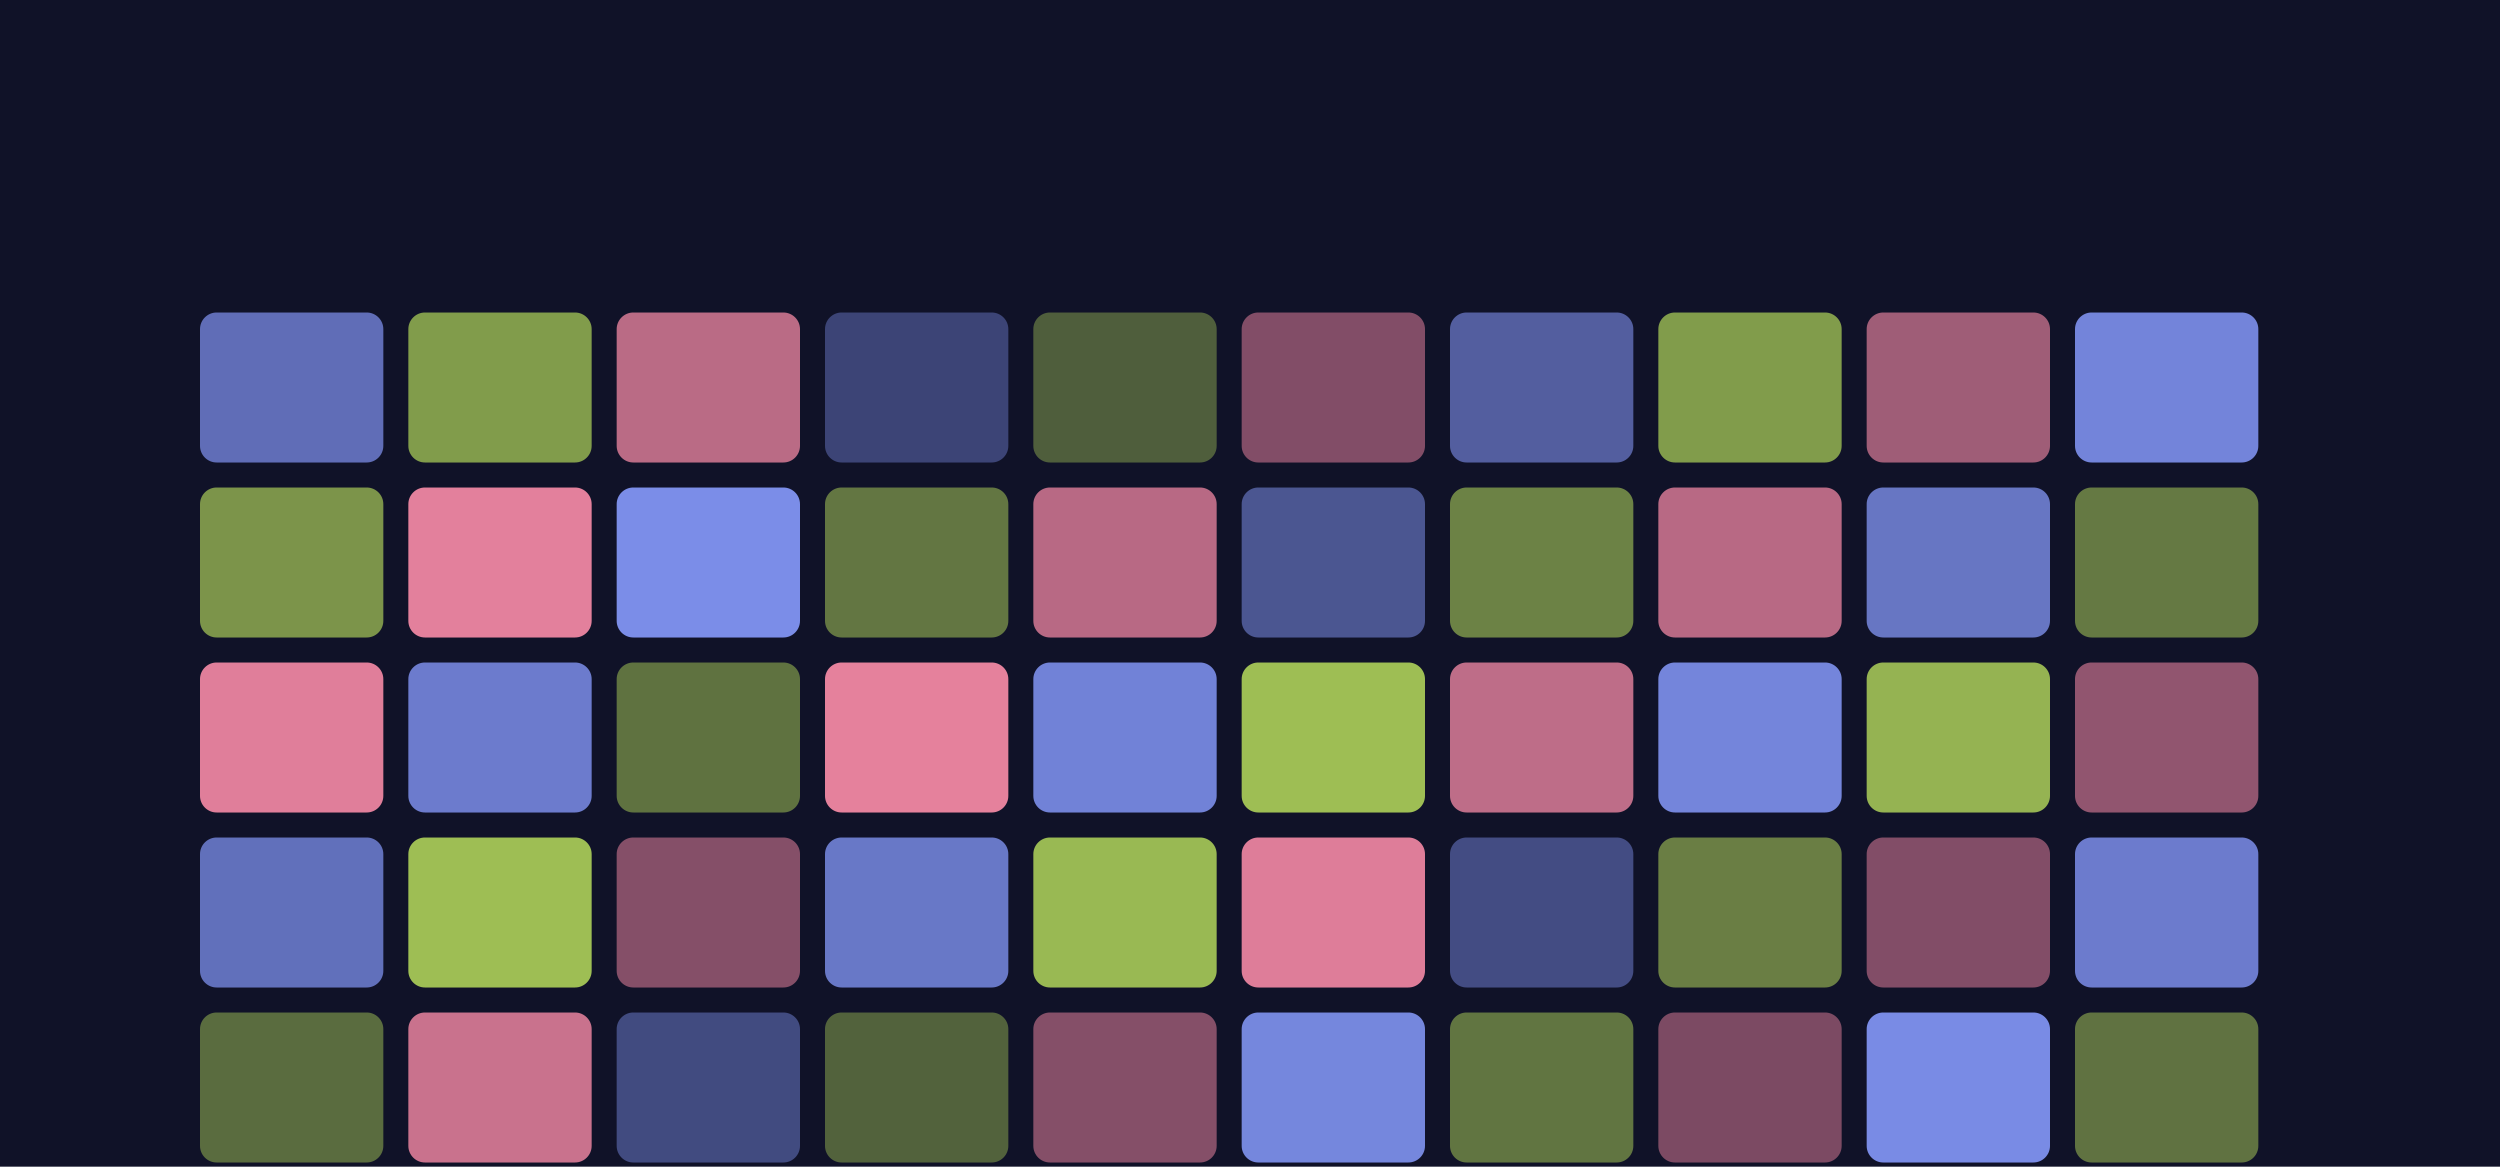
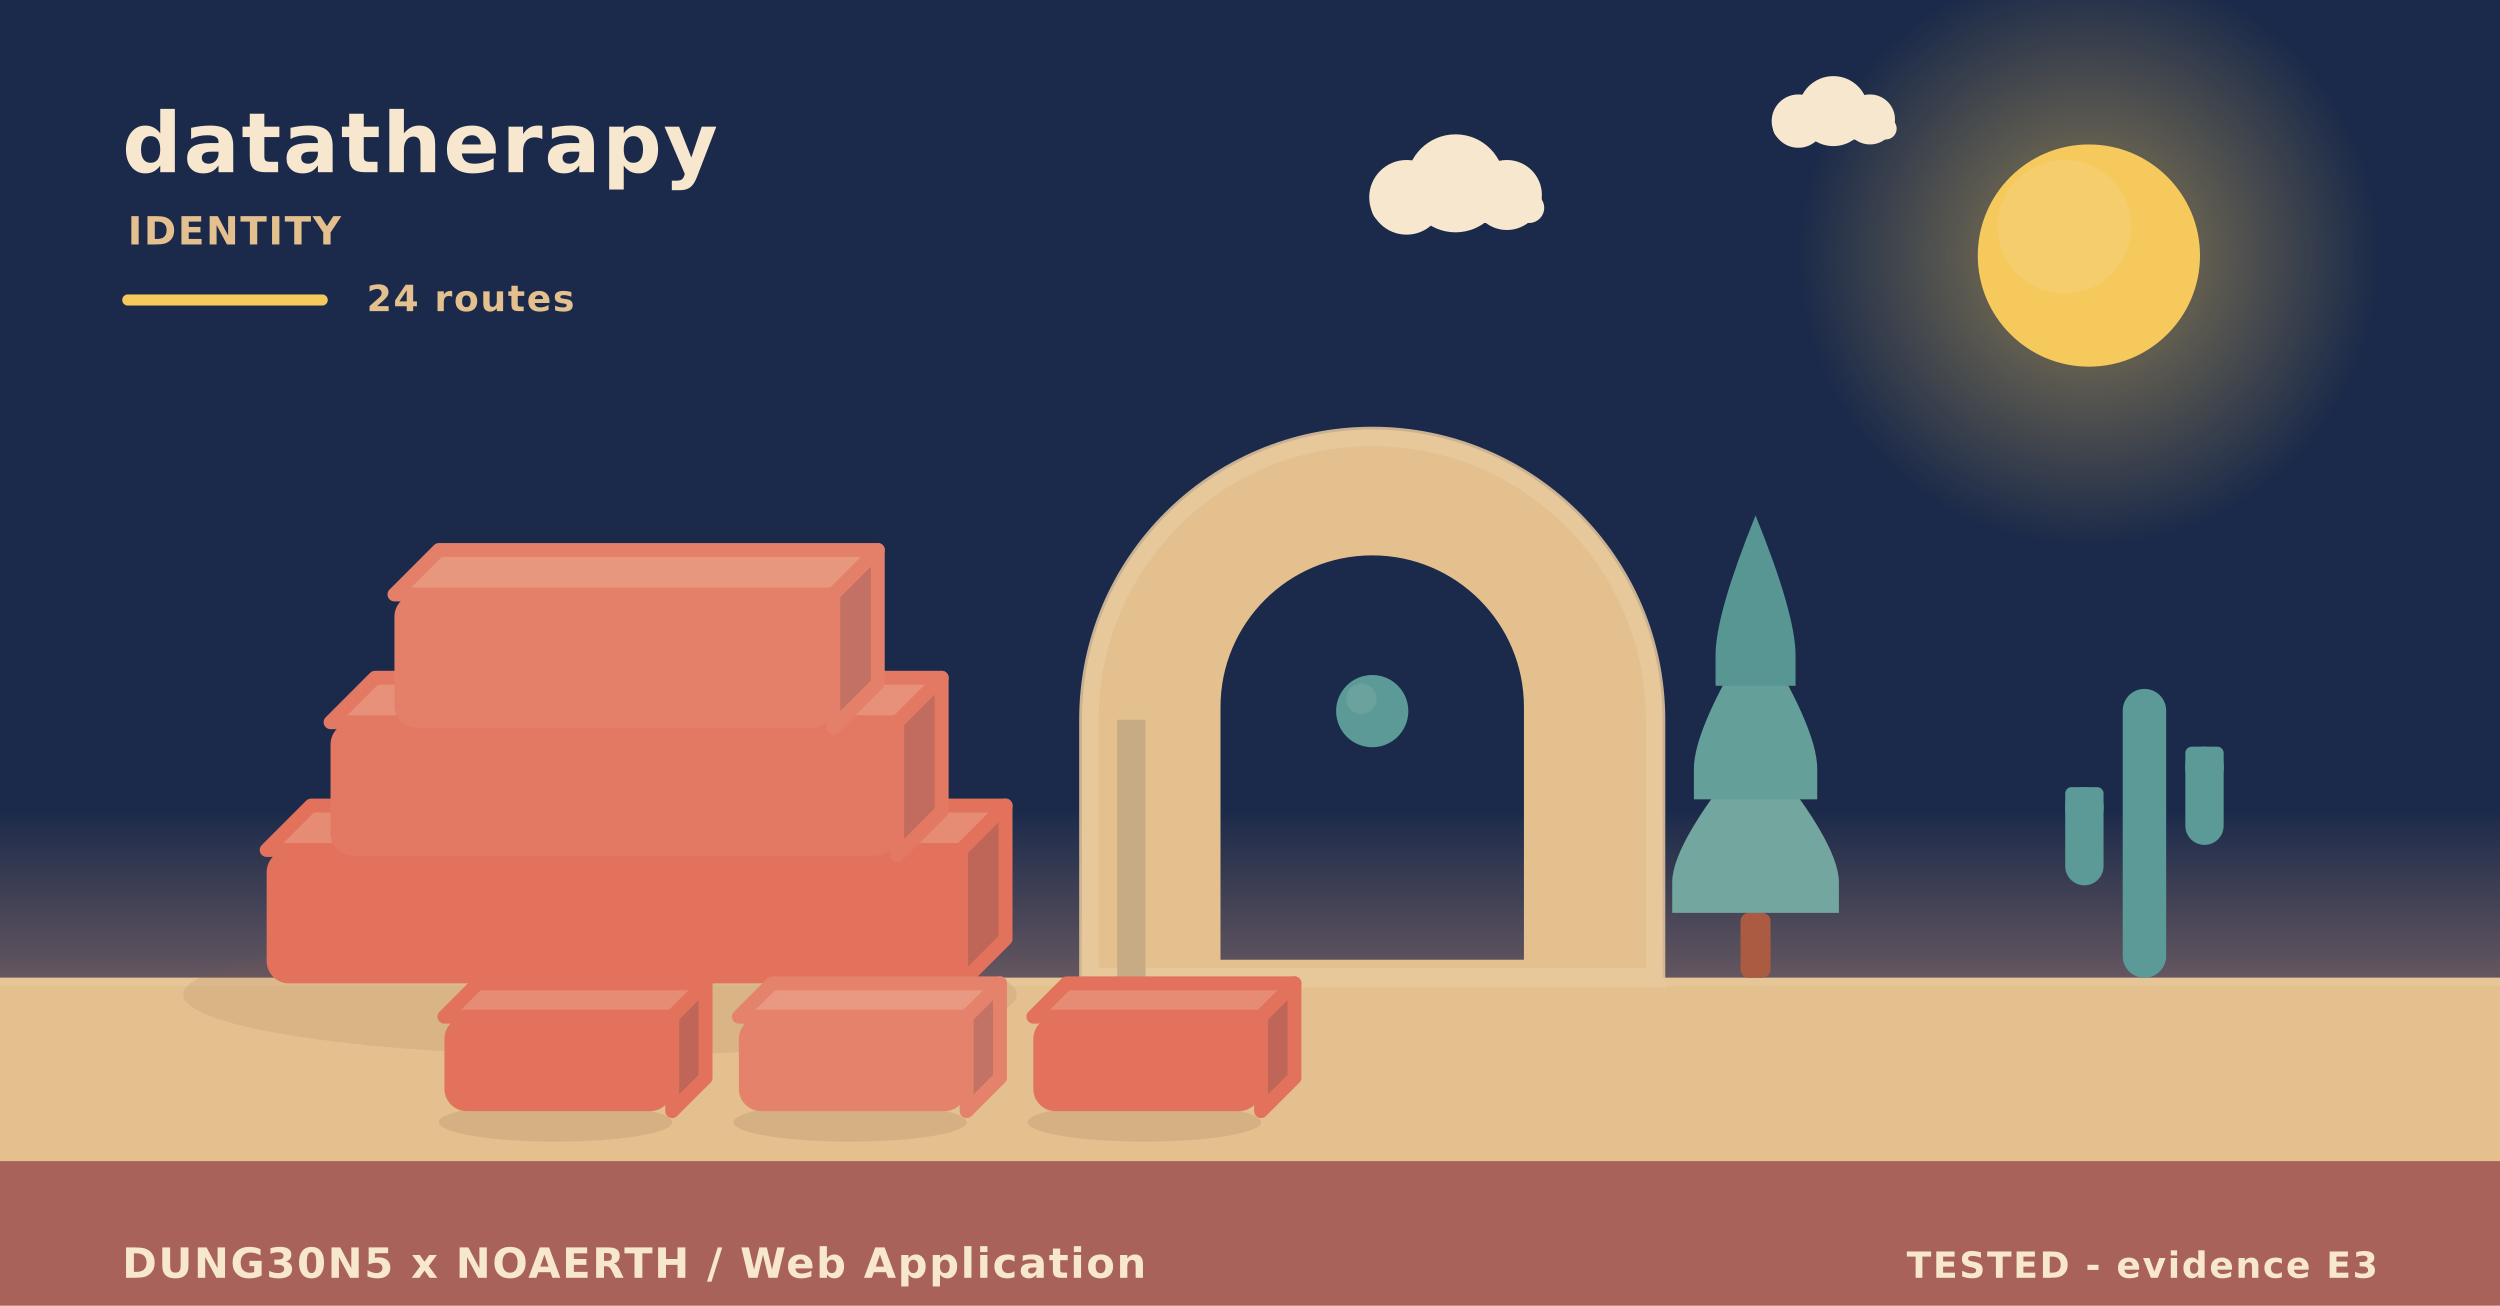
- <svg xmlns="http://www.w3.org/2000/svg" viewBox="0 0 1200 560" width="1200" height="560" role="img" aria-label="datatherapy hero">
-   <rect width="1200" height="560" fill="#101228" />
-   <defs>
-     <linearGradient id="gh" x1="0" y1="0" x2="1" y2="1">
-       <stop offset="0%" stop-color="#8093f1" />
-       <stop offset="100%" stop-color="#a7c957" />
-     </linearGradient>
-   </defs>
-   <rect x="96.00" y="150.00" width="88.00" height="72.00" rx="8.00" fill="#8093f1" opacity="0.71" />
-   <rect x="196.00" y="150.00" width="88.00" height="72.00" rx="8.00" fill="#a7c957" opacity="0.75" />
-   <rect x="296.00" y="150.00" width="88.00" height="72.00" rx="8.00" fill="#ff8fab" opacity="0.71" />
-   <rect x="396.00" y="150.00" width="88.00" height="72.00" rx="8.00" fill="#8093f1" opacity="0.39" />
-   <rect x="496.00" y="150.00" width="88.00" height="72.00" rx="8.00" fill="#a7c957" opacity="0.42" />
-   <rect x="596.00" y="150.00" width="88.00" height="72.00" rx="8.00" fill="#ff8fab" opacity="0.48" />
-   <rect x="696.00" y="150.00" width="88.00" height="72.00" rx="8.00" fill="#8093f1" opacity="0.59" />
-   <rect x="796.00" y="150.00" width="88.00" height="72.00" rx="8.00" fill="#a7c957" opacity="0.75" />
-   <rect x="896.00" y="150.00" width="88.00" height="72.00" rx="8.00" fill="#ff8fab" opacity="0.60" />
-   <rect x="996.00" y="150.00" width="88.00" height="72.00" rx="8.00" fill="#8093f1" opacity="0.88" />
-   <rect x="96.00" y="234.00" width="88.00" height="72.00" rx="8.00" fill="#a7c957" opacity="0.71" />
-   <rect x="196.00" y="234.00" width="88.00" height="72.00" rx="8.00" fill="#ff8fab" opacity="0.88" />
-   <rect x="296.00" y="234.00" width="88.00" height="72.00" rx="8.00" fill="#8093f1" opacity="0.95" />
-   <rect x="396.00" y="234.00" width="88.00" height="72.00" rx="8.00" fill="#a7c957" opacity="0.55" />
-   <rect x="496.00" y="234.00" width="88.00" height="72.00" rx="8.00" fill="#ff8fab" opacity="0.70" />
-   <rect x="596.00" y="234.00" width="88.00" height="72.00" rx="8.00" fill="#8093f1" opacity="0.52" />
-   <rect x="696.00" y="234.00" width="88.00" height="72.00" rx="8.00" fill="#a7c957" opacity="0.61" />
-   <rect x="796.00" y="234.00" width="88.00" height="72.00" rx="8.00" fill="#ff8fab" opacity="0.70" />
-   <rect x="896.00" y="234.00" width="88.00" height="72.00" rx="8.00" fill="#8093f1" opacity="0.77" />
-   <rect x="996.00" y="234.00" width="88.00" height="72.00" rx="8.00" fill="#a7c957" opacity="0.56" />
-   <rect x="96.00" y="318.00" width="88.00" height="72.00" rx="8.00" fill="#ff8fab" opacity="0.87" />
-   <rect x="196.00" y="318.00" width="88.00" height="72.00" rx="8.00" fill="#8093f1" opacity="0.82" />
-   <rect x="296.00" y="318.00" width="88.00" height="72.00" rx="8.00" fill="#a7c957" opacity="0.52" />
-   <rect x="396.00" y="318.00" width="88.00" height="72.00" rx="8.00" fill="#ff8fab" opacity="0.89" />
-   <rect x="496.00" y="318.00" width="88.00" height="72.00" rx="8.00" fill="#8093f1" opacity="0.87" />
-   <rect x="596.00" y="318.00" width="88.00" height="72.00" rx="8.00" fill="#a7c957" opacity="0.94" />
-   <rect x="696.00" y="318.00" width="88.00" height="72.00" rx="8.00" fill="#ff8fab" opacity="0.73" />
-   <rect x="796.00" y="318.00" width="88.00" height="72.00" rx="8.00" fill="#8093f1" opacity="0.89" />
-   <rect x="896.00" y="318.00" width="88.00" height="72.00" rx="8.00" fill="#a7c957" opacity="0.88" />
-   <rect x="996.00" y="318.00" width="88.00" height="72.00" rx="8.00" fill="#ff8fab" opacity="0.54" />
-   <rect x="96.00" y="402.00" width="88.00" height="72.00" rx="8.00" fill="#8093f1" opacity="0.73" />
-   <rect x="196.00" y="402.00" width="88.00" height="72.00" rx="8.00" fill="#a7c957" opacity="0.94" />
-   <rect x="296.00" y="402.00" width="88.00" height="72.00" rx="8.00" fill="#ff8fab" opacity="0.49" />
-   <rect x="396.00" y="402.00" width="88.00" height="72.00" rx="8.00" fill="#8093f1" opacity="0.79" />
-   <rect x="496.00" y="402.00" width="88.00" height="72.00" rx="8.00" fill="#a7c957" opacity="0.91" />
-   <rect x="596.00" y="402.00" width="88.00" height="72.00" rx="8.00" fill="#ff8fab" opacity="0.86" />
-   <rect x="696.00" y="402.00" width="88.00" height="72.00" rx="8.00" fill="#8093f1" opacity="0.45" />
-   <rect x="796.00" y="402.00" width="88.00" height="72.00" rx="8.00" fill="#a7c957" opacity="0.59" />
-   <rect x="896.00" y="402.00" width="88.00" height="72.00" rx="8.00" fill="#ff8fab" opacity="0.48" />
-   <rect x="996.00" y="402.00" width="88.00" height="72.00" rx="8.00" fill="#8093f1" opacity="0.82" />
-   <rect x="96.00" y="486.00" width="88.00" height="72.00" rx="8.00" fill="#a7c957" opacity="0.49" />
-   <rect x="196.00" y="486.00" width="88.00" height="72.00" rx="8.00" fill="#ff8fab" opacity="0.77" />
-   <rect x="296.00" y="486.00" width="88.00" height="72.00" rx="8.00" fill="#8093f1" opacity="0.44" />
-   <rect x="396.00" y="486.00" width="88.00" height="72.00" rx="8.00" fill="#a7c957" opacity="0.44" />
-   <rect x="496.00" y="486.00" width="88.00" height="72.00" rx="8.00" fill="#ff8fab" opacity="0.49" />
-   <rect x="596.00" y="486.00" width="88.00" height="72.00" rx="8.00" fill="#8093f1" opacity="0.90" />
-   <rect x="696.00" y="486.00" width="88.00" height="72.00" rx="8.00" fill="#a7c957" opacity="0.54" />
-   <rect x="796.00" y="486.00" width="88.00" height="72.00" rx="8.00" fill="#ff8fab" opacity="0.45" />
-   <rect x="896.00" y="486.00" width="88.00" height="72.00" rx="8.00" fill="#8093f1" opacity="0.94" />
-   <rect x="996.00" y="486.00" width="88.00" height="72.00" rx="8.00" fill="#a7c957" opacity="0.53" />
+ <svg xmlns="http://www.w3.org/2000/svg" width="900" height="470" viewBox="0 0 900 470" role="img" aria-label="datatherapy - identity">
+   <linearGradient id="skyh" x1="0" y1="0" x2="0" y2="1">
+     <stop offset="0" stop-color="#1b2a4a" />
+     <stop offset="0.62" stop-color="#1b2a4a" />
+     <stop offset="1" stop-color="#f3ad8a" />
+   </linearGradient>
+   <rect width="900" height="470" fill="url(#skyh)" />
+   <radialGradient id="sunh">
+     <stop offset="0.35" stop-color="#f5c95c" stop-opacity="0.34" />
+     <stop offset="1" stop-color="#f5c95c" stop-opacity="0" />
+   </radialGradient>
+   <circle cx="752" cy="92" r="104" fill="url(#sunh)" />
+   <circle cx="752" cy="92" r="40" fill="#f5c95c" />
+   <circle cx="743.2" cy="81.6" r="24" fill="#f5d27e" opacity="0.5" />
+   <g>
+     <circle cx="524" cy="66" r="17.64" fill="#f6e7ce" />
+     <circle cx="506.36" cy="71.04" r="13.44" fill="#f6e7ce" />
+     <circle cx="542.48" cy="70.2" r="12.6" fill="#f6e7ce" />
+     <rect x="493.76" y="69.36" width="62.16" height="10.92" rx="5.46" fill="#f6e7ce" />
+   </g>
+   <g>
+     <circle cx="660" cy="40" r="12.6" fill="#f6e7ce" />
+     <circle cx="647.4" cy="43.6" r="9.6" fill="#f6e7ce" />
+     <circle cx="673.2" cy="43" r="9" fill="#f6e7ce" />
+     <rect x="638.4" y="42.4" width="44.4" height="7.8" rx="3.9" fill="#f6e7ce" />
+   </g>
+   <rect x="0" y="352" width="900" height="118" fill="#e3c08d" />
+   <rect x="0" y="352" width="900" height="3" fill="#e6c596" />
+   <text x="44" y="62" font-family="Verdana,DejaVu Sans,sans-serif" font-size="30" font-weight="700" letter-spacing="0.6" fill="#f6e7ce" text-anchor="start">datatherapy</text>
+   <text x="46" y="88" font-family="Verdana,DejaVu Sans,sans-serif" font-size="14" font-weight="700" letter-spacing="0.6" fill="#e3c08d" text-anchor="start">IDENTITY</text>
+   <rect x="44" y="106" width="74" height="4" rx="2" fill="#f5c95c" />
+   <text x="132" y="112" font-family="Verdana,DejaVu Sans,sans-serif" font-size="13" font-weight="700" letter-spacing="0.6" fill="#e3c08d" text-anchor="start">24 routes</text>
+   <ellipse cx="216" cy="358" rx="150" ry="22" fill="rgba(138,90,68,0.11)" />
+   <path d="M96,306 L346,306 L362,290 L112,290 Z" fill="#e68c74" stroke="#e2725b" stroke-width="5" stroke-linejoin="round" />
+   <path d="M346,306 L362,290 L362,338 L346,354 Z" fill="#c06658" stroke="#e2725b" stroke-width="5" stroke-linejoin="round" />
+   <rect x="96" y="306" width="250" height="48" rx="8" fill="#e2725b" />
+   <path d="M119,260 L323,260 L339,244 L135,244 Z" fill="#e7917a" stroke="#e37962" stroke-width="5" stroke-linejoin="round" />
+   <path d="M323,260 L339,244 L339,292 L323,308 Z" fill="#c16c5e" stroke="#e37962" stroke-width="5" stroke-linejoin="round" />
+   <rect x="119" y="260" width="204" height="48" rx="8" fill="#e37962" />
+   <path d="M142,214 L300,214 L316,198 L158,198 Z" fill="#e8977f" stroke="#e48069" stroke-width="5" stroke-linejoin="round" />
+   <path d="M300,214 L316,198 L316,246 L300,262 Z" fill="#c27164" stroke="#e48069" stroke-width="5" stroke-linejoin="round" />
+   <rect x="142" y="214" width="158" height="48" rx="8" fill="#e48069" />
+   <path d="M392,352 L392,259.12 A102,102 0 0 1 596,259.12 L596,352 Z M436.88,348 L436.88,254.55 A57.12,57.12 0 0 1 551.12,254.55 L551.12,348 Z" fill="#e3c08d" fill-rule="evenodd" stroke="#e3c08d" stroke-width="5" stroke-linejoin="round" />
+   <path d="M392,352 L392,259.12 A102,102 0 0 1 596,259.12 L596,352 Z" fill="none" stroke="#e8c99d" stroke-width="7" stroke-linecap="round" opacity="0.85" />
+   <rect x="402.2" y="259.12" width="10.2" height="92.88" fill="#c7ab84" />
+   <circle cx="494" cy="256" r="13" fill="#5b9a97" />
+   <circle cx="490.1" cy="251.58" r="5.46" fill="#7aa9a2" opacity="0.55" />
+   <rect x="626.6" y="328.64" width="10.8" height="23.36" rx="3" fill="#ac5b43" />
+   <path d="M632,267.32 Q602,302.89 602,317.6 Q602,328.64 602,328.64 L662,328.64 Q662,328.64 662,317.6 Q662,302.89 632,267.32 Z" fill="#74a6a0" />
+   <path d="M632,226.44 Q609.8,262.01 609.8,276.72 Q609.8,287.76 609.8,287.76 L654.2,287.76 Q654.2,287.76 654.2,276.72 Q654.2,262.01 632,226.44 Z" fill="#649f9a" />
+   <path d="M632,185.56 Q617.6,221.13 617.6,235.84 Q617.6,246.88 617.6,246.88 L646.4,246.88 Q646.4,246.88 646.4,235.84 Q646.4,221.13 632,185.56 Z" fill="#589694" />
+   <rect x="764.18" y="248" width="15.64" height="104" rx="7.82" fill="#5b9a97" />
+   <rect x="743.48" y="283.36" width="13.8" height="35.36" rx="6.9" fill="#5b9a97" />
+   <rect x="743.48" y="283.36" width="13.8" height="10.4" rx="2.3" fill="#5b9a97" />
+   <rect x="786.72" y="268.8" width="13.8" height="35.36" rx="6.9" fill="#5b9a97" />
+   <rect x="786.72" y="268.8" width="13.8" height="10.4" rx="2.3" fill="#5b9a97" />
+   <ellipse cx="200" cy="404" rx="42" ry="7" fill="rgba(138,90,68,0.15)" />
+   <path d="M160,366 L242,366 L254,354 L172,354 Z" fill="#e68c74" stroke="#e2725b" stroke-width="5" stroke-linejoin="round" />
+   <path d="M242,366 L254,354 L254,388 L242,400 Z" fill="#c06658" stroke="#e2725b" stroke-width="5" stroke-linejoin="round" />
+   <rect x="160" y="366" width="82" height="34" rx="8" fill="#e2725b" />
+   <ellipse cx="306" cy="404" rx="42" ry="7" fill="rgba(138,90,68,0.15)" />
+   <path d="M266,366 L348,366 L360,354 L278,354 Z" fill="#e99881" stroke="#e5826b" stroke-width="5" stroke-linejoin="round" />
+   <path d="M348,366 L360,354 L360,388 L348,400 Z" fill="#c37365" stroke="#e5826b" stroke-width="5" stroke-linejoin="round" />
+   <rect x="266" y="366" width="82" height="34" rx="8" fill="#e5826b" />
+   <ellipse cx="412" cy="404" rx="42" ry="7" fill="rgba(138,90,68,0.15)" />
+   <path d="M372,366 L454,366 L466,354 L384,354 Z" fill="#e68c74" stroke="#e2725b" stroke-width="5" stroke-linejoin="round" />
+   <path d="M454,366 L466,354 L466,388 L454,400 Z" fill="#c06658" stroke="#e2725b" stroke-width="5" stroke-linejoin="round" />
+   <rect x="372" y="366" width="82" height="34" rx="8" fill="#e2725b" />
+   <rect x="0" y="418" width="900" height="52" rx="0" fill="#a65c56" opacity="0.94" />
+   <text x="44" y="460" font-family="Verdana,DejaVu Sans,sans-serif" font-size="15" font-weight="700" letter-spacing="0.6" fill="#f6e7ce" text-anchor="start">DUNG30N5 x NOAERTH  /  Web Application</text>
+   <text x="856" y="460" font-family="Verdana,DejaVu Sans,sans-serif" font-size="13" font-weight="700" letter-spacing="0.6" fill="#f6e7ce" text-anchor="end">TESTED  -  evidence E3</text>
</svg>
